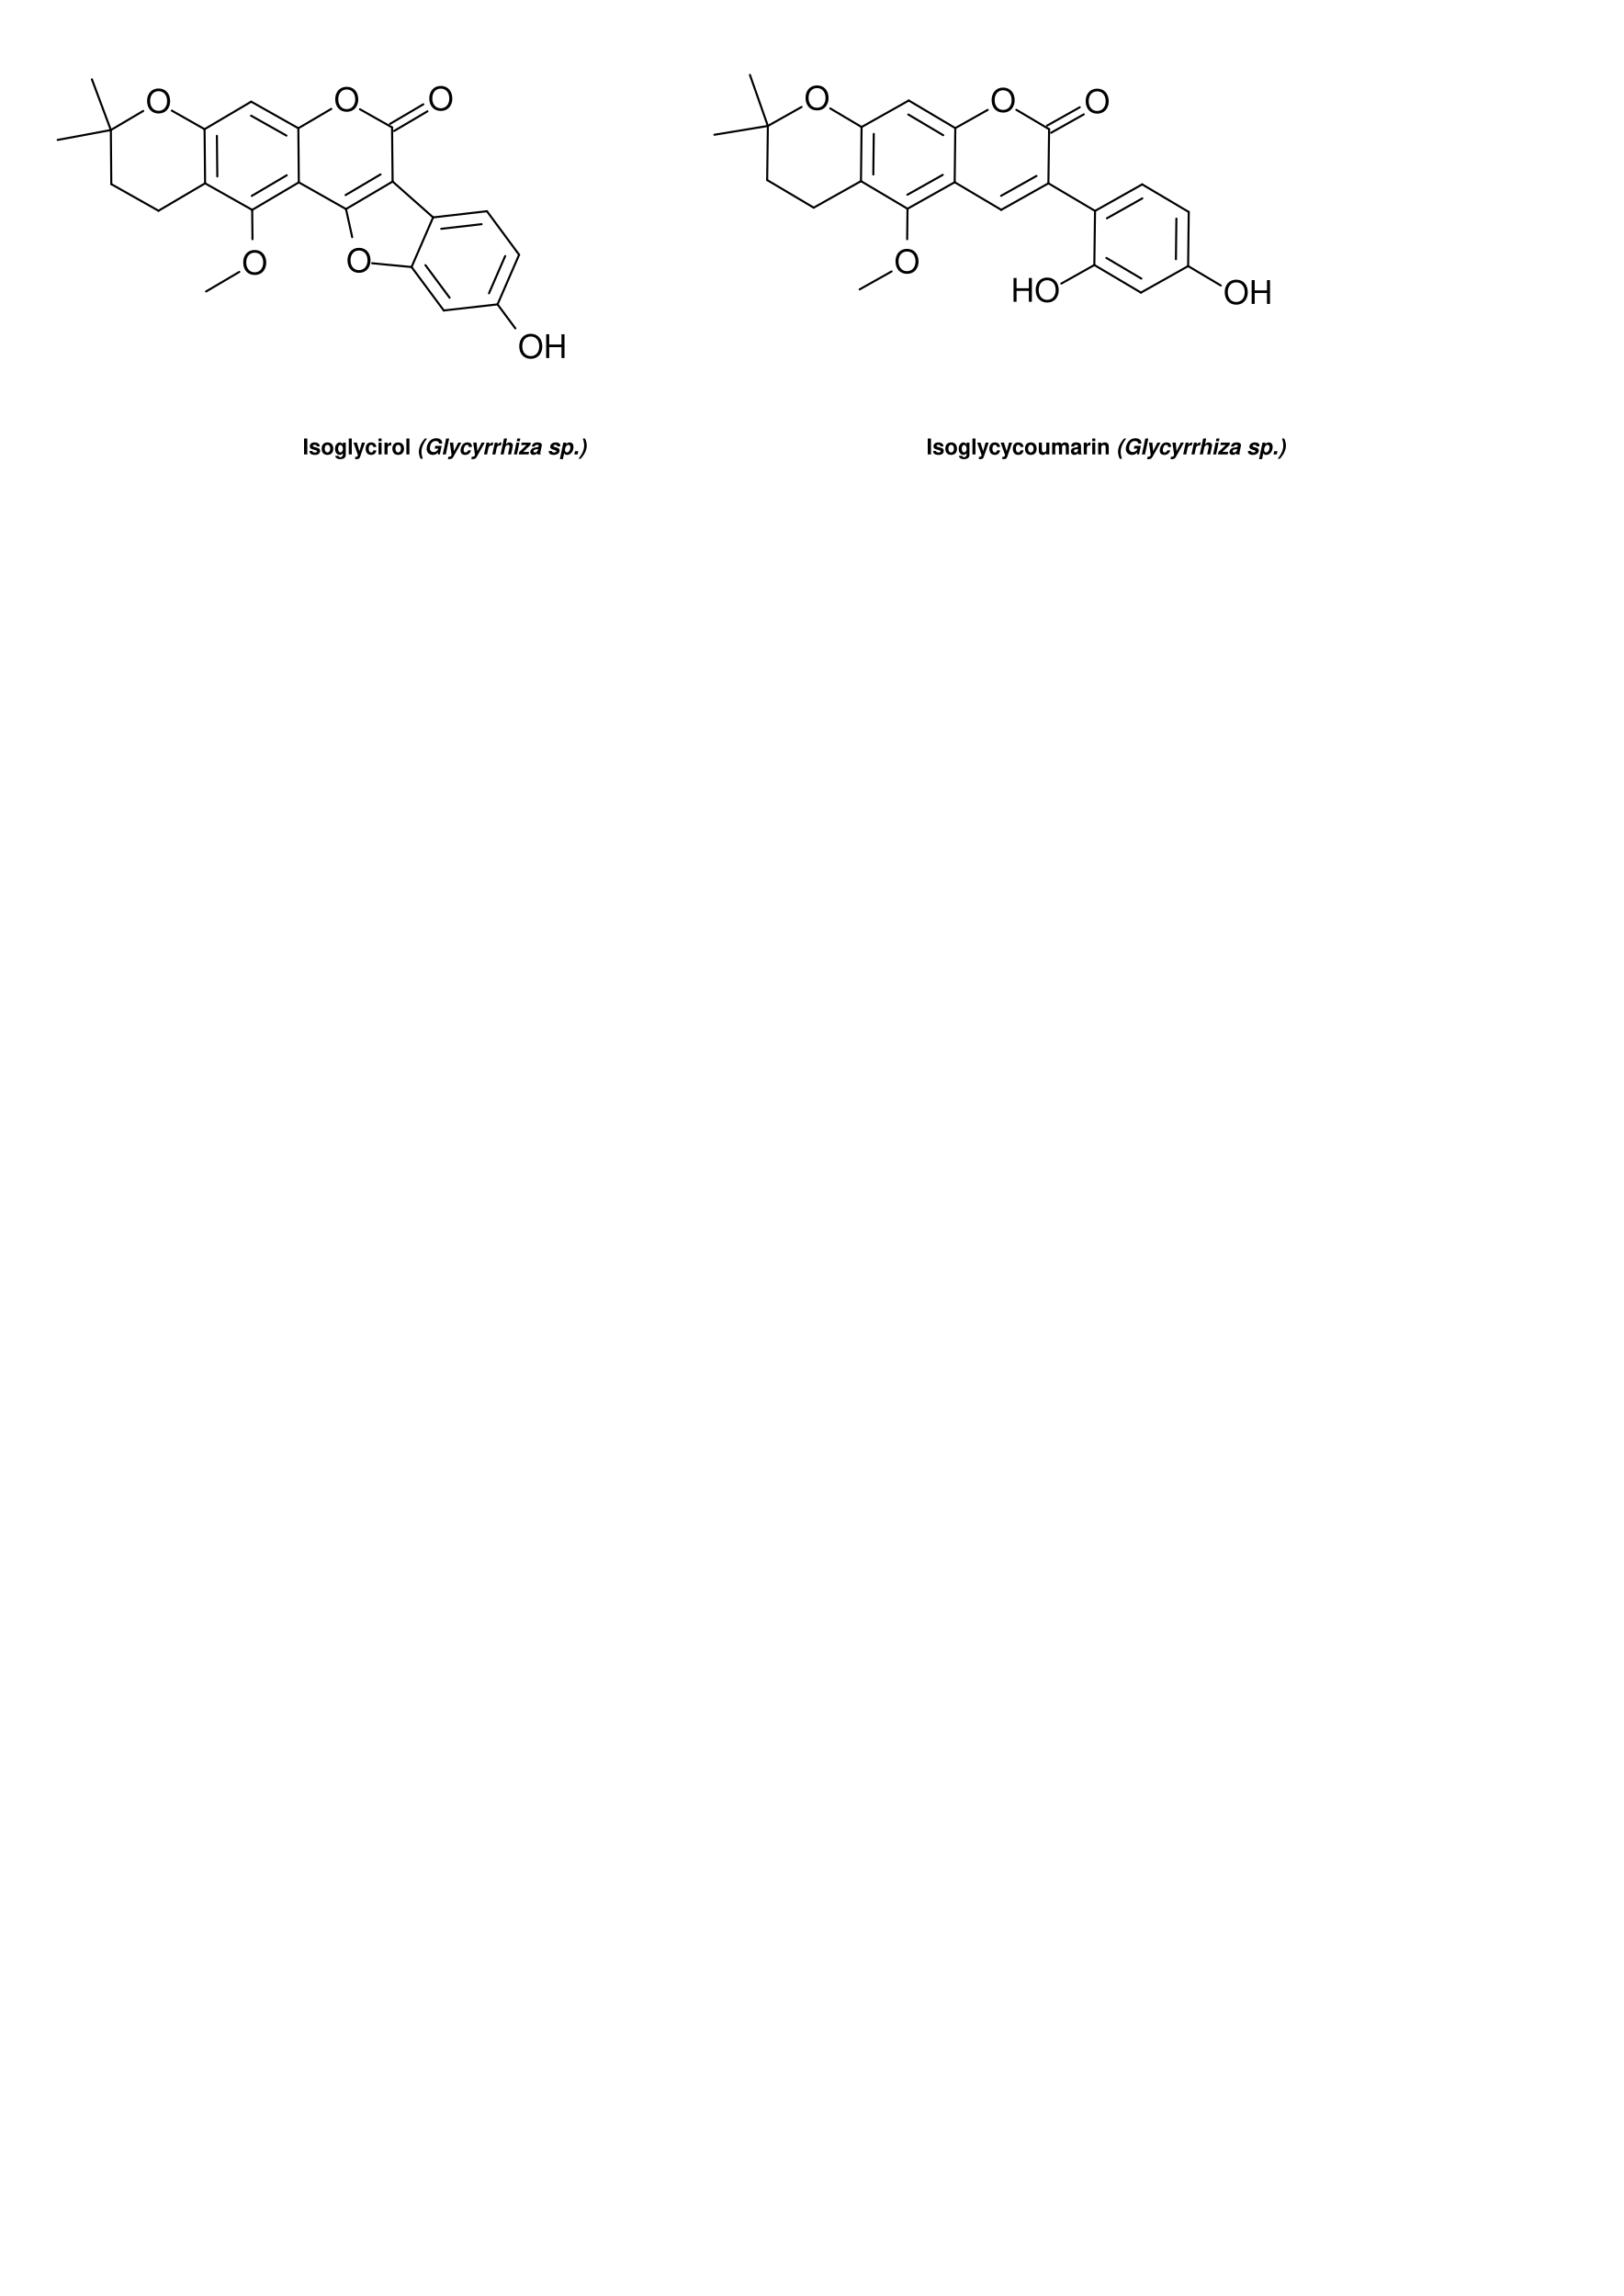
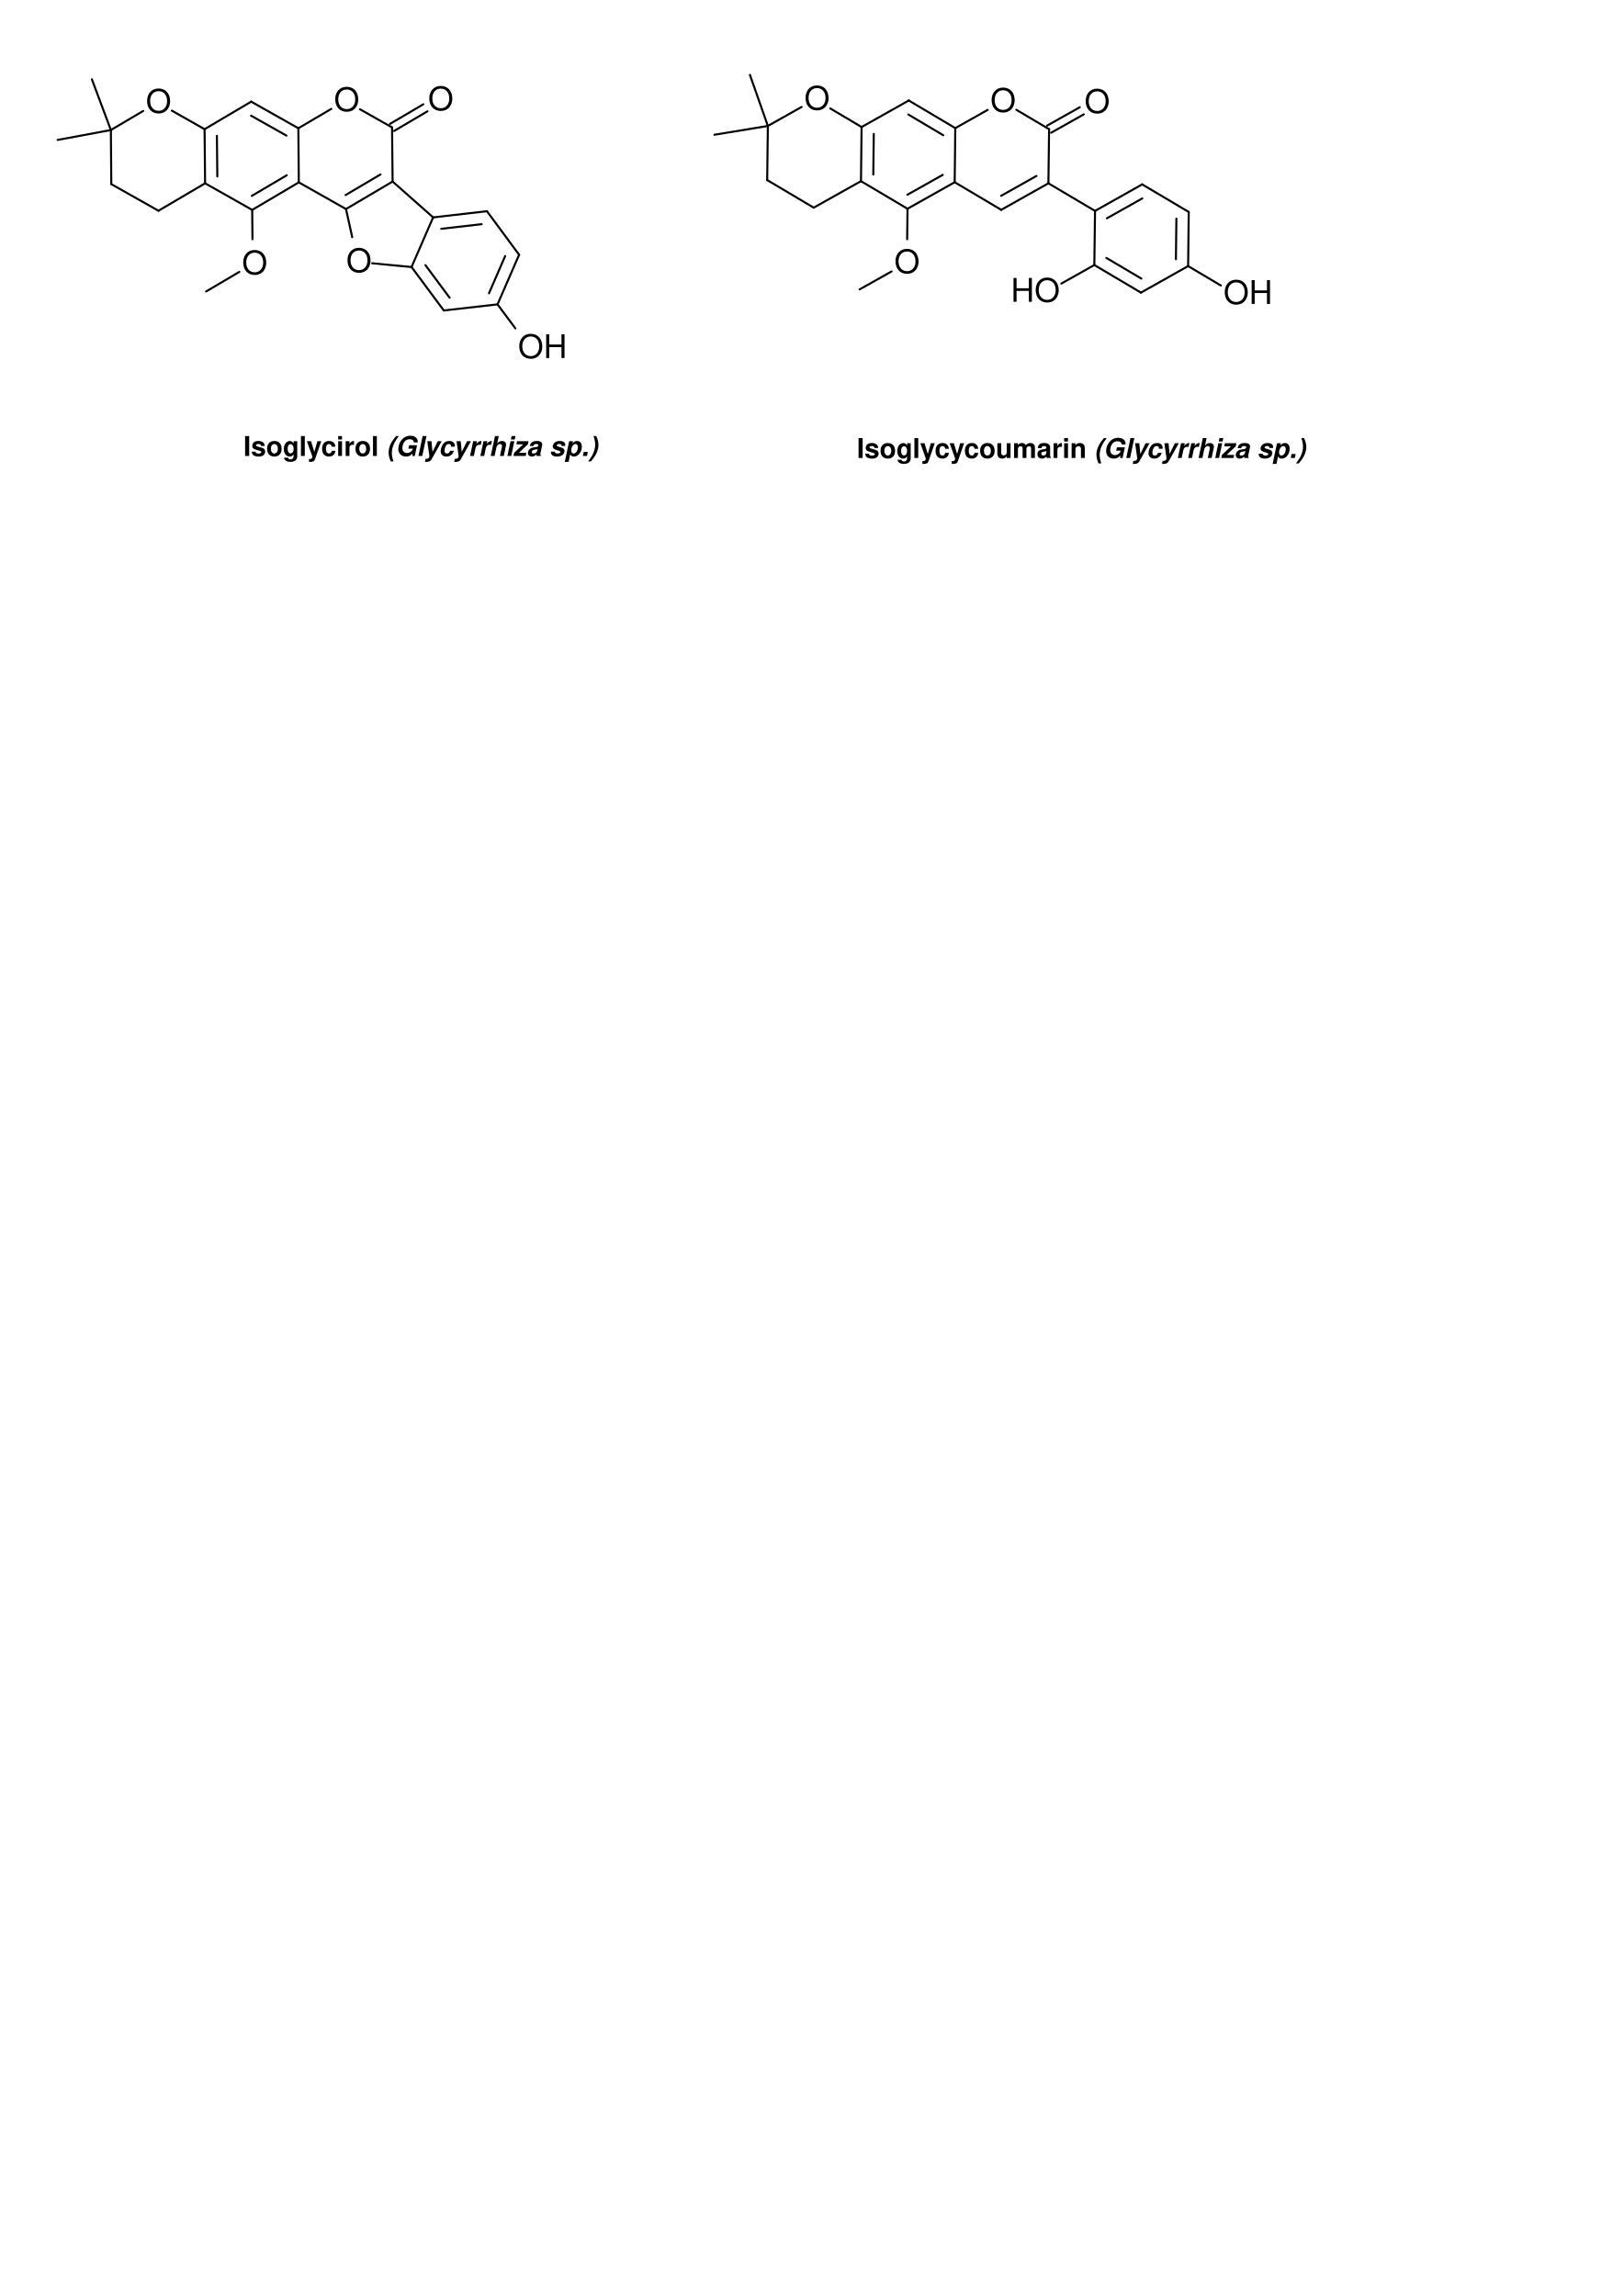
<svg xmlns="http://www.w3.org/2000/svg" xmlns:ns1="http://www.freesoftware.fsf.org/bkchem/cdml" height="297mm" version="1.0" viewBox="0 0 794 1123" width="210mm">
  <g font-family="Helvetica" font-size="12pt" stroke-linecap="round">
    <g stroke="#000000" stroke-width="1.0">
      <line x1="54.19" x2="44.92" y1="63.60" y2="38.80" />
    </g>
    <g stroke="#000000" stroke-width="1.0">
      <line x1="191.71" x2="191.98" y1="62.32" y2="88.79" />
    </g>
    <g stroke="#000000" stroke-width="1.0">
      <line x1="100.02" x2="122.82" y1="63.19" y2="49.72" />
    </g>
    <g stroke="#000000" stroke-width="1.0">
      <line x1="54.19" x2="28.17" y1="63.60" y2="68.44" />
    </g>
    <g stroke="#000000" stroke-width="1.0">
      <line x1="243.29" x2="253.84" y1="148.87" y2="124.60" />
      <line x1="239.11" x2="247.02" y1="143.45" y2="125.24" />
    </g>
    <g stroke="#000000" stroke-width="1.0">
      <line x1="176.00" x2="191.71" y1="53.44" y2="62.32" />
    </g>
    <g stroke="#000000" stroke-width="1.0">
      <line x1="211.79" x2="238.11" y1="106.33" y2="103.31" />
      <line x1="215.77" x2="235.51" y1="111.91" y2="109.65" />
    </g>
    <g stroke="#000000" stroke-width="1.0">
      <line x1="145.88" x2="146.11" y1="62.73" y2="89.20" />
    </g>
    <g stroke="#000000" stroke-width="1.0">
      <line x1="123.31" x2="100.28" y1="102.66" y2="89.66" />
    </g>
    <g stroke="#000000" stroke-width="1.0">
      <line x1="145.88" x2="122.82" y1="62.73" y2="49.72" />
      <line x1="140.05" x2="122.75" y1="66.33" y2="56.58" />
    </g>
    <g stroke="#000000" stroke-width="1.0">
      <line x1="100.28" x2="77.48" y1="89.66" y2="103.08" />
    </g>
    <g stroke="#000000" stroke-width="1.0">
      <line x1="243.29" x2="252.00" y1="148.87" y2="160.61" />
    </g>
    <g stroke="#000000" stroke-width="1.0">
      <line x1="100.02" x2="84.00" y1="63.19" y2="54.11" />
    </g>
    <g stroke="#000000" stroke-width="1.0">
      <line x1="201.24" x2="182.00" y1="130.61" y2="128.76" />
    </g>
    <g stroke="#000000" stroke-width="1.0">
      <line x1="123.31" x2="123.45" y1="102.66" y2="117.00" />
    </g>
    <g stroke="#000000" stroke-width="1.0">
      <line x1="172.22" x2="169.18" y1="116.00" y2="102.25" />
    </g>
    <g stroke="#000000" stroke-width="1.0">
      <line x1="54.19" x2="54.41" y1="63.60" y2="90.07" />
    </g>
    <g stroke="#000000" stroke-width="1.0">
      <line x1="54.41" x2="77.48" y1="90.07" y2="103.08" />
    </g>
    <g stroke="#000000" stroke-width="1.0">
      <line x1="217.01" x2="243.29" y1="151.86" y2="148.87" />
    </g>
    <g stroke="#000000" stroke-width="1.0">
      <line x1="253.84" x2="238.11" y1="124.60" y2="103.31" />
    </g>
    <g stroke="#000000" stroke-width="1.0">
      <line x1="70.00" x2="54.19" y1="54.27" y2="63.60" />
    </g>
    <g stroke="#000000" stroke-width="1.0">
      <line x1="146.11" x2="123.31" y1="89.20" y2="102.66" />
      <line x1="140.21" x2="123.11" y1="85.72" y2="95.81" />
    </g>
    <g stroke="#000000" stroke-width="1.0">
      <line x1="190.70" x2="206.99" y1="60.59" y2="51.01" />
      <line x1="192.73" x2="209.01" y1="64.04" y2="54.45" />
    </g>
    <g stroke="#000000" stroke-width="1.0">
      <line x1="169.18" x2="146.11" y1="102.25" y2="89.20" />
    </g>
    <g stroke="#000000" stroke-width="1.0">
      <line x1="145.88" x2="162.00" y1="62.73" y2="53.25" />
    </g>
    <g stroke="#000000" stroke-width="1.0">
      <line x1="100.28" x2="100.02" y1="89.66" y2="63.19" />
      <line x1="106.25" x2="106.05" y1="86.29" y2="66.44" />
    </g>
    <g stroke="#000000" stroke-width="1.0">
      <line x1="191.98" x2="211.79" y1="88.79" y2="106.33" />
    </g>
    <g stroke="#000000" stroke-width="1.0">
      <line x1="211.79" x2="201.24" y1="106.33" y2="130.61" />
    </g>
    <g stroke="#000000" stroke-width="1.0">
      <line x1="117.00" x2="100.77" y1="133.00" y2="142.56" />
    </g>
    <g stroke="#000000" stroke-width="1.0">
      <line x1="191.98" x2="169.18" y1="88.79" y2="102.25" />
      <line x1="186.08" x2="168.98" y1="85.30" y2="95.40" />
    </g>
    <g stroke="#000000" stroke-width="1.0">
      <line x1="201.24" x2="217.01" y1="130.61" y2="151.86" />
      <line x1="208.03" x2="219.86" y1="129.69" y2="145.63" />
    </g>
    <text fill="#000000" font-family="helvetica" font-size="12pt" x="118.30" y="134.13">O</text>
    <text fill="#000000" font-family="helvetica" font-size="12pt" x="71.30" y="55.14">O</text>
    <text fill="#000000" font-family="helvetica" font-size="12pt" x="163.30" y="54.31">O</text>
    <text fill="#000000" font-family="helvetica" font-size="12pt" x="169.30" y="133.07">O</text>
    <text fill="#000000" font-family="helvetica" font-size="12pt" x="253.30" y="175.12">OH</text>
    <text fill="#000000" font-family="helvetica" font-size="12pt" x="209.30" y="53.89">O</text>
    <g stroke="#000000" stroke-width="1.0">
      <line x1="375.15" x2="397.91" y1="88.07" y2="101.57" />
    </g>
    <g stroke="#000000" stroke-width="1.0">
      <line x1="535.48" x2="558.54" y1="103.16" y2="90.19" />
      <line x1="541.30" x2="558.60" y1="106.76" y2="97.04" />
    </g>
    <g stroke="#000000" stroke-width="1.0">
      <line x1="444.39" x2="467.15" y1="49.16" y2="62.66" />
      <line x1="444.17" x2="461.24" y1="56.01" y2="66.13" />
    </g>
    <g stroke="#000000" stroke-width="1.0">
      <line x1="375.49" x2="366.72" y1="61.60" y2="36.64" />
    </g>
    <g stroke="#000000" stroke-width="1.0">
      <line x1="466.85" x2="467.15" y1="89.13" y2="62.66" />
    </g>
    <g stroke="#000000" stroke-width="1.0">
      <line x1="581.31" x2="558.54" y1="103.68" y2="90.19" />
    </g>
    <g stroke="#000000" stroke-width="1.0">
      <line x1="421.32" x2="444.39" y1="62.13" y2="49.16" />
    </g>
    <g stroke="#000000" stroke-width="1.0">
      <line x1="535.14" x2="557.94" y1="129.62" y2="143.12" />
      <line x1="541.04" x2="558.15" y1="126.15" y2="136.27" />
    </g>
    <g stroke="#000000" stroke-width="1.0">
      <line x1="375.49" x2="375.15" y1="61.60" y2="88.07" />
    </g>
    <g stroke="#000000" stroke-width="1.0">
      <line x1="557.94" x2="581.01" y1="143.12" y2="130.15" />
    </g>
    <g stroke="#000000" stroke-width="1.0">
      <line x1="375.49" x2="349.36" y1="61.60" y2="65.91" />
    </g>
    <g stroke="#000000" stroke-width="1.0">
      <line x1="581.01" x2="581.31" y1="130.15" y2="103.68" />
      <line x1="575.04" x2="575.27" y1="126.78" y2="106.92" />
    </g>
    <g stroke="#000000" stroke-width="1.0">
      <line x1="421.32" x2="406.00" y1="62.13" y2="53.04" />
    </g>
    <g stroke="#000000" stroke-width="1.0">
      <line x1="497.00" x2="513.02" y1="53.70" y2="63.19" />
    </g>
    <g stroke="#000000" stroke-width="1.0">
      <line x1="512.04" x2="528.02" y1="61.44" y2="52.46" />
      <line x1="514.00" x2="529.98" y1="64.93" y2="55.94" />
    </g>
    <g stroke="#000000" stroke-width="1.0">
      <line x1="443.78" x2="443.61" y1="102.10" y2="117.00" />
    </g>
    <g stroke="#000000" stroke-width="1.0">
      <line x1="489.61" x2="512.68" y1="102.63" y2="89.66" />
      <line x1="489.55" x2="506.85" y1="95.77" y2="86.05" />
    </g>
    <g stroke="#000000" stroke-width="1.0">
      <line x1="513.02" x2="512.68" y1="63.19" y2="89.66" />
    </g>
    <g stroke="#000000" stroke-width="1.0">
      <line x1="581.01" x2="597.00" y1="130.15" y2="139.64" />
    </g>
    <g stroke="#000000" stroke-width="1.0">
      <line x1="489.61" x2="466.85" y1="102.63" y2="89.13" />
    </g>
    <g stroke="#000000" stroke-width="1.0">
      <line x1="466.85" x2="443.78" y1="89.13" y2="102.10" />
      <line x1="461.02" x2="443.72" y1="85.52" y2="95.25" />
    </g>
    <g stroke="#000000" stroke-width="1.0">
      <line x1="443.78" x2="421.02" y1="102.10" y2="88.60" />
    </g>
    <g stroke="#000000" stroke-width="1.0">
      <line x1="436.00" x2="420.37" y1="132.76" y2="141.54" />
    </g>
    <g stroke="#000000" stroke-width="1.0">
      <line x1="512.68" x2="535.48" y1="89.66" y2="103.16" />
    </g>
    <g stroke="#000000" stroke-width="1.0">
      <line x1="421.02" x2="397.91" y1="88.60" y2="101.57" />
    </g>
    <g stroke="#000000" stroke-width="1.0">
      <line x1="421.02" x2="421.32" y1="88.60" y2="62.13" />
      <line x1="427.05" x2="427.28" y1="85.36" y2="65.50" />
    </g>
    <g stroke="#000000" stroke-width="1.0">
      <line x1="535.14" x2="519.00" y1="129.62" y2="138.70" />
    </g>
    <g stroke="#000000" stroke-width="1.0">
      <line x1="535.48" x2="535.14" y1="103.16" y2="129.62" />
    </g>
    <g stroke="#000000" stroke-width="1.0">
      <line x1="467.15" x2="483.00" y1="62.66" y2="53.74" />
    </g>
    <g stroke="#000000" stroke-width="1.0">
      <line x1="392.00" x2="375.49" y1="52.31" y2="61.60" />
    </g>
    <text fill="#000000" font-family="helvetica" font-size="12pt" x="494.30" y="147.60">HO</text>
    <text fill="#000000" font-family="helvetica" font-size="12pt" x="598.30" y="148.65">OH</text>
    <text fill="#000000" font-family="helvetica" font-size="12pt" x="484.30" y="54.69">O</text>
    <text fill="#000000" font-family="helvetica" font-size="12pt" x="530.30" y="55.22">O</text>
    <text fill="#000000" font-family="helvetica" font-size="12pt" x="393.30" y="53.63">O</text>
    <text fill="#000000" font-family="helvetica" font-size="12pt" x="437.30" y="133.57">O</text>
-     <text fill="#000000" font-family="helvetica" font-size="8pt" textLength="175" x="453.00" y="222.25">
+     <text fill="#000000" font-family="helvetica" font-size="10pt" textLength="213" x="419.00" y="224.00">
      <tspan font-weight="bold">Isoglycycoumarin <tspan font-style="italic">(Glycyrrhiza sp.)</tspan>
      </tspan>
    </text>
-     <text fill="#000000" font-family="helvetica" font-size="8pt" textLength="137" x="148.00" y="222.25">
+     <text fill="#000000" font-family="helvetica" font-size="10pt" textLength="168" x="119.00" y="223.00">
      <tspan font-weight="bold">Isoglycirol <tspan font-style="italic">(Glycyrrhiza sp.)</tspan>
      </tspan>
    </text>
  </g>
  <ns1:cdml version="0.16">
    <ns1:info>
      <ns1:author_program version="0.14.0-pre2">BKChem</ns1:author_program>
    </ns1:info>
    <ns1:paper crop_margin="10" crop_svg="0" orientation="portrait" replace_minus="0" type="A4" use_real_minus="0" />
    <ns1:viewport viewport="0 0 640 480" />
    <ns1:standard area_color="" font_family="helvetica" font_size="12" line_color="#000" line_width="1px" paper_crop_margin="10" paper_crop_svg="0" paper_orientation="portrait" paper_type="A4">
      <ns1:bond double-ratio="0.75" length="0.7cm" wedge-width="5px" width="6px" />
      <ns1:arrow length="1.6cm" />
      <ns1:atom show_hydrogens="0" />
    </ns1:standard>
    <ns1:molecule id="molecule46824" name="">
      <ns1:atom id="atom39996" name="C" valency="4">
        <ns1:point x="3.858cm" y="1.659cm" />
      </ns1:atom>
      <ns1:atom id="atom51995" name="C" valency="4">
        <ns1:point x="3.248cm" y="1.315cm" />
      </ns1:atom>
      <ns1:atom id="atom25737" name="C" valency="4">
        <ns1:point x="3.864cm" y="2.359cm" />
      </ns1:atom>
      <ns1:atom id="atom865" name="C" valency="4">
        <ns1:point x="3.261cm" y="2.715cm" />
      </ns1:atom>
      <ns1:atom id="atom66386" name="O" pos="center-first" valency="2">
        <ns1:point x="3.268cm" y="3.415cm" />
      </ns1:atom>
      <ns1:atom id="atom80167" name="C" valency="4">
        <ns1:point x="2.665cm" y="3.770cm" />
      </ns1:atom>
      <ns1:atom id="atom34271" name="C" valency="4">
        <ns1:point x="2.652cm" y="2.371cm" />
      </ns1:atom>
      <ns1:atom id="atom76" name="C" valency="4">
        <ns1:point x="2.049cm" y="2.726cm" />
      </ns1:atom>
      <ns1:atom id="atom36218" name="C" valency="4">
        <ns1:point x="2.645cm" y="1.671cm" />
      </ns1:atom>
      <ns1:atom id="atom41052" name="O" pos="center-first" valency="2">
        <ns1:point x="2.036cm" y="1.326cm" />
      </ns1:atom>
      <ns1:atom id="atom90368" name="C" valency="4">
        <ns1:point x="1.433cm" y="1.682cm" />
      </ns1:atom>
      <ns1:atom id="atom24634" name="C" valency="4">
        <ns1:point x="1.439cm" y="2.382cm" />
      </ns1:atom>
      <ns1:atom id="atom16354" name="C" valency="4">
        <ns1:point x="1.188cm" y="1.026cm" />
      </ns1:atom>
      <ns1:atom id="atom8418" name="C" valency="4">
        <ns1:point x="0.745cm" y="1.810cm" />
      </ns1:atom>
      <ns1:atom id="atom48870" name="O" pos="center-first" valency="2">
        <ns1:point x="4.461cm" y="1.304cm" />
      </ns1:atom>
      <ns1:atom id="atom10234" name="C" valency="4">
        <ns1:point x="5.070cm" y="1.648cm" />
      </ns1:atom>
      <ns1:atom id="atom15297" name="C" valency="4">
        <ns1:point x="5.077cm" y="2.348cm" />
      </ns1:atom>
      <ns1:atom id="atom91958" name="C" valency="4">
        <ns1:point x="4.474cm" y="2.704cm" />
      </ns1:atom>
      <ns1:atom id="atom52651" name="C" valency="4">
        <ns1:point x="5.601cm" y="2.812cm" />
      </ns1:atom>
      <ns1:atom id="atom21191" name="C" valency="4">
        <ns1:point x="6.297cm" y="2.732cm" />
      </ns1:atom>
      <ns1:atom id="atom91943" name="C" valency="4">
        <ns1:point x="5.322cm" y="3.454cm" />
      </ns1:atom>
      <ns1:atom id="atom58118" name="O" pos="center-first" valency="2">
        <ns1:point x="4.625cm" y="3.387cm" />
      </ns1:atom>
      <ns1:atom id="atom67836" name="C" valency="4">
        <ns1:point x="5.739cm" y="4.016cm" />
      </ns1:atom>
      <ns1:atom id="atom10991" name="C" valency="4">
        <ns1:point x="6.434cm" y="3.937cm" />
      </ns1:atom>
      <ns1:atom hydrogens="on" id="atom78449" name="O" pos="center-first" valency="2">
        <ns1:point x="6.851cm" y="4.499cm" />
      </ns1:atom>
      <ns1:atom id="atom68607" name="C" valency="4">
        <ns1:point x="6.713cm" y="3.295cm" />
      </ns1:atom>
      <ns1:atom id="atom99284" name="O" pos="center-first" valency="2">
        <ns1:point x="5.673cm" y="1.293cm" />
      </ns1:atom>
      <ns1:bond double_ratio="0.75" end="atom16354" id="bond16269" line_width="1.0" start="atom90368" type="n1" />
      <ns1:bond double_ratio="0.75" end="atom15297" id="bond62597" line_width="1.0" start="atom10234" type="n1" />
      <ns1:bond double_ratio="0.75" end="atom51995" id="bond29558" line_width="1.0" start="atom36218" type="n1" />
      <ns1:bond double_ratio="0.75" end="atom8418" id="bond57968" line_width="1.0" start="atom90368" type="n1" />
      <ns1:bond bond_width="6.0" center="no" double_ratio="0.75" end="atom68607" id="bond87153" line_width="1.0" start="atom10991" type="n2" />
      <ns1:bond double_ratio="0.75" end="atom10234" id="bond51538" line_width="1.0" start="atom48870" type="n1" />
      <ns1:bond bond_width="-6.0" center="no" double_ratio="0.75" end="atom21191" id="bond53554" line_width="1.0" start="atom52651" type="n2" />
      <ns1:bond double_ratio="0.75" end="atom25737" id="bond65251" line_width="1.0" start="atom39996" type="n1" />
      <ns1:bond double_ratio="0.75" end="atom34271" id="bond46268" line_width="1.0" start="atom865" type="n1" />
      <ns1:bond bond_width="6.0" center="no" double_ratio="0.75" end="atom51995" id="bond60730" line_width="1.0" start="atom39996" type="n2" />
      <ns1:bond double_ratio="0.75" end="atom76" id="bond23968" line_width="1.0" start="atom34271" type="n1" />
      <ns1:bond double_ratio="0.75" end="atom78449" id="bond56206" line_width="1.0" start="atom10991" type="n1" />
      <ns1:bond double_ratio="0.75" end="atom41052" id="bond50327" line_width="1.0" start="atom36218" type="n1" />
      <ns1:bond double_ratio="0.75" end="atom58118" id="bond48904" line_width="1.0" start="atom91943" type="n1" />
      <ns1:bond double_ratio="0.75" end="atom66386" id="bond51794" line_width="1.0" start="atom865" type="n1" />
      <ns1:bond double_ratio="0.75" end="atom91958" id="bond7866" line_width="1.0" start="atom58118" type="n1" />
      <ns1:bond double_ratio="0.75" end="atom24634" id="bond56443" line_width="1.0" start="atom90368" type="n1" />
      <ns1:bond double_ratio="0.75" end="atom76" id="bond49310" line_width="1.0" start="atom24634" type="n1" />
      <ns1:bond double_ratio="0.75" end="atom10991" id="bond71643" line_width="1.0" start="atom67836" type="n1" />
      <ns1:bond double_ratio="0.75" end="atom21191" id="bond34394" line_width="1.0" start="atom68607" type="n1" />
      <ns1:bond double_ratio="0.75" end="atom90368" id="bond12180" line_width="1.0" start="atom41052" type="n1" />
      <ns1:bond bond_width="-6.0" center="no" double_ratio="0.75" end="atom865" id="bond15569" line_width="1.0" start="atom25737" type="n2" />
      <ns1:bond bond_width="6.0" center="yes" double_ratio="0.75" end="atom99284" id="bond44811" line_width="1.0" start="atom10234" type="n2" />
      <ns1:bond double_ratio="0.75" end="atom25737" id="bond49860" line_width="1.0" start="atom91958" type="n1" />
      <ns1:bond double_ratio="0.75" end="atom48870" id="bond75192" line_width="1.0" start="atom39996" type="n1" />
      <ns1:bond bond_width="-6.0" center="no" double_ratio="0.75" end="atom36218" id="bond73003" line_width="1.0" start="atom34271" type="n2" />
      <ns1:bond double_ratio="0.75" end="atom52651" id="bond72812" line_width="1.0" start="atom15297" type="n1" />
      <ns1:bond double_ratio="0.75" end="atom91943" id="bond67118" line_width="1.0" start="atom52651" type="n1" />
      <ns1:bond double_ratio="0.75" end="atom80167" id="bond44142" line_width="1.0" start="atom66386" type="n1" />
      <ns1:bond bond_width="-6.0" center="no" double_ratio="0.75" end="atom91958" id="bond16726" line_width="1.0" start="atom15297" type="n2" />
      <ns1:bond bond_width="6.0" center="no" double_ratio="0.75" end="atom67836" id="bond66324" line_width="1.0" start="atom91943" type="n2" />
    </ns1:molecule>
    <ns1:molecule id="molecule17931" name="">
      <ns1:atom id="atom37187" name="C" valency="4">
        <ns1:point x="12.948cm" y="2.714cm" />
      </ns1:atom>
      <ns1:atom id="atom17844" name="C" valency="4">
        <ns1:point x="13.558cm" y="2.371cm" />
      </ns1:atom>
      <ns1:atom id="atom42755" name="C" valency="4">
        <ns1:point x="14.161cm" y="2.728cm" />
      </ns1:atom>
      <ns1:atom id="atom22389" name="C" valency="4">
        <ns1:point x="14.771cm" y="2.385cm" />
      </ns1:atom>
      <ns1:atom id="atom93897" name="C" valency="4">
        <ns1:point x="14.152cm" y="3.428cm" />
      </ns1:atom>
      <ns1:atom hydrogens="on" id="atom22477" name="O" pos="center-last" valency="2">
        <ns1:point x="13.542cm" y="3.771cm" />
      </ns1:atom>
      <ns1:atom id="atom57437" name="C" valency="4">
        <ns1:point x="14.755cm" y="3.785cm" />
      </ns1:atom>
      <ns1:atom id="atom84996" name="C" valency="4">
        <ns1:point x="15.365cm" y="3.442cm" />
      </ns1:atom>
      <ns1:atom hydrogens="on" id="atom42681" name="O" pos="center-first" valency="2">
        <ns1:point x="15.967cm" y="3.799cm" />
      </ns1:atom>
      <ns1:atom id="atom16430" name="C" valency="4">
        <ns1:point x="15.373cm" y="2.742cm" />
      </ns1:atom>
      <ns1:atom id="atom38294" name="C" valency="4">
        <ns1:point x="12.346cm" y="2.357cm" />
      </ns1:atom>
      <ns1:atom id="atom58892" name="C" valency="4">
        <ns1:point x="12.354cm" y="1.657cm" />
      </ns1:atom>
      <ns1:atom id="atom68622" name="O" pos="center-first" valency="2">
        <ns1:point x="12.964cm" y="1.314cm" />
      </ns1:atom>
      <ns1:atom id="atom94912" name="C" valency="4">
        <ns1:point x="13.567cm" y="1.671cm" />
      </ns1:atom>
      <ns1:atom id="atom29087" name="O" pos="center-first" valency="2">
        <ns1:point x="14.177cm" y="1.328cm" />
      </ns1:atom>
      <ns1:atom id="atom26923" name="C" valency="4">
        <ns1:point x="11.736cm" y="2.700cm" />
      </ns1:atom>
      <ns1:atom id="atom82827" name="C" valency="4">
        <ns1:point x="11.134cm" y="2.343cm" />
      </ns1:atom>
      <ns1:atom id="atom57392" name="C" valency="4">
        <ns1:point x="10.523cm" y="2.686cm" />
      </ns1:atom>
      <ns1:atom id="atom53814" name="C" valency="4">
        <ns1:point x="11.142cm" y="1.643cm" />
      </ns1:atom>
      <ns1:atom id="atom95833" name="O" pos="center-first" valency="2">
        <ns1:point x="10.540cm" y="1.286cm" />
      </ns1:atom>
      <ns1:atom id="atom54525" name="C" valency="4">
        <ns1:point x="9.930cm" y="1.629cm" />
      </ns1:atom>
      <ns1:atom id="atom85256" name="C" valency="4">
        <ns1:point x="9.921cm" y="2.329cm" />
      </ns1:atom>
      <ns1:atom id="atom24930" name="C" valency="4">
        <ns1:point x="9.239cm" y="1.743cm" />
      </ns1:atom>
      <ns1:atom id="atom31541" name="C" valency="4">
        <ns1:point x="9.698cm" y="0.969cm" />
      </ns1:atom>
      <ns1:atom id="atom17090" name="C" valency="4">
        <ns1:point x="11.752cm" y="1.300cm" />
      </ns1:atom>
      <ns1:atom id="atom58875" name="O" pos="center-first" valency="2">
        <ns1:point x="11.728cm" y="3.400cm" />
      </ns1:atom>
      <ns1:atom id="atom18433" name="C" valency="4">
        <ns1:point x="11.117cm" y="3.743cm" />
      </ns1:atom>
      <ns1:bond double_ratio="0.75" end="atom57392" id="bond91597" line_width="1.0" start="atom85256" type="n1" />
      <ns1:bond bond_width="-6.0" center="no" double_ratio="0.75" end="atom22389" id="bond62343" line_width="1.0" start="atom42755" type="n2" />
      <ns1:bond bond_width="-6.0" center="no" double_ratio="0.75" end="atom58892" id="bond82097" line_width="1.0" start="atom17090" type="n2" />
      <ns1:bond double_ratio="0.75" end="atom31541" id="bond4374" line_width="1.0" start="atom54525" type="n1" />
      <ns1:bond double_ratio="0.75" end="atom58892" id="bond86828" line_width="1.0" start="atom38294" type="n1" />
      <ns1:bond double_ratio="0.75" end="atom22389" id="bond15910" line_width="1.0" start="atom16430" type="n1" />
      <ns1:bond double_ratio="0.75" end="atom17090" id="bond91874" line_width="1.0" start="atom53814" type="n1" />
      <ns1:bond bond_width="6.0" center="no" double_ratio="0.75" end="atom57437" id="bond54434" line_width="1.0" start="atom93897" type="n2" />
      <ns1:bond double_ratio="0.75" end="atom85256" id="bond11589" line_width="1.0" start="atom54525" type="n1" />
      <ns1:bond double_ratio="0.75" end="atom84996" id="bond72711" line_width="1.0" start="atom57437" type="n1" />
      <ns1:bond double_ratio="0.75" end="atom24930" id="bond41898" line_width="1.0" start="atom54525" type="n1" />
      <ns1:bond bond_width="6.0" center="no" double_ratio="0.75" end="atom16430" id="bond39164" line_width="1.0" start="atom84996" type="n2" />
      <ns1:bond double_ratio="0.75" end="atom95833" id="bond7869" line_width="1.0" start="atom53814" type="n1" />
      <ns1:bond double_ratio="0.75" end="atom94912" id="bond35756" line_width="1.0" start="atom68622" type="n1" />
      <ns1:bond bond_width="6.0" center="yes" double_ratio="0.75" end="atom29087" id="bond22820" line_width="1.0" start="atom94912" type="n2" />
      <ns1:bond double_ratio="0.75" end="atom58875" id="bond65877" line_width="1.0" start="atom26923" type="n1" />
      <ns1:bond bond_width="6.0" center="no" double_ratio="0.75" end="atom17844" id="bond92730" line_width="1.0" start="atom37187" type="n2" />
      <ns1:bond double_ratio="0.75" end="atom17844" id="bond26331" line_width="1.0" start="atom94912" type="n1" />
      <ns1:bond double_ratio="0.75" end="atom42681" id="bond99066" line_width="1.0" start="atom84996" type="n1" />
      <ns1:bond double_ratio="0.75" end="atom38294" id="bond30970" line_width="1.0" start="atom37187" type="n1" />
      <ns1:bond bond_width="-6.0" center="no" double_ratio="0.75" end="atom26923" id="bond53335" line_width="1.0" start="atom38294" type="n2" />
      <ns1:bond double_ratio="0.75" end="atom82827" id="bond95903" line_width="1.0" start="atom26923" type="n1" />
      <ns1:bond double_ratio="0.75" end="atom18433" id="bond9677" line_width="1.0" start="atom58875" type="n1" />
      <ns1:bond double_ratio="0.75" end="atom42755" id="bond23769" line_width="1.0" start="atom17844" type="n1" />
      <ns1:bond double_ratio="0.75" end="atom57392" id="bond12228" line_width="1.0" start="atom82827" type="n1" />
      <ns1:bond bond_width="-6.0" center="no" double_ratio="0.75" end="atom53814" id="bond70412" line_width="1.0" start="atom82827" type="n2" />
      <ns1:bond double_ratio="0.75" end="atom22477" id="bond84612" line_width="1.0" start="atom93897" type="n1" />
      <ns1:bond double_ratio="0.75" end="atom93897" id="bond25693" line_width="1.0" start="atom42755" type="n1" />
      <ns1:bond double_ratio="0.75" end="atom68622" id="bond24246" line_width="1.0" start="atom58892" type="n1" />
      <ns1:bond double_ratio="0.75" end="atom54525" id="bond26827" line_width="1.0" start="atom95833" type="n1" />
    </ns1:molecule>
    <ns1:text id="text62061">
-       <ns1:font family="helvetica" size="8" />
-       <ns1:point x="11.980cm" y="5.765cm" />
+       <ns1:font family="helvetica" size="10" />
+       <ns1:point x="11.107cm" y="5.792cm" />
      <ns1:ftext>&lt;b&gt;Isoglycycoumarin&lt;/b&gt; &lt;i&gt;(Glycyrrhiza sp.)&lt;/i&gt;</ns1:ftext>
    </ns1:text>
    <ns1:text id="text25496">
-       <ns1:font family="helvetica" size="8" />
-       <ns1:point x="3.914cm" y="5.765cm" />
+       <ns1:font family="helvetica" size="10" />
+       <ns1:point x="3.174cm" y="5.765cm" />
      <ns1:ftext>&lt;b&gt;Isoglycirol&lt;/b&gt; &lt;i&gt;(Glycyrrhiza sp.)&lt;/i&gt;</ns1:ftext>
    </ns1:text>
  </ns1:cdml>
</svg>
